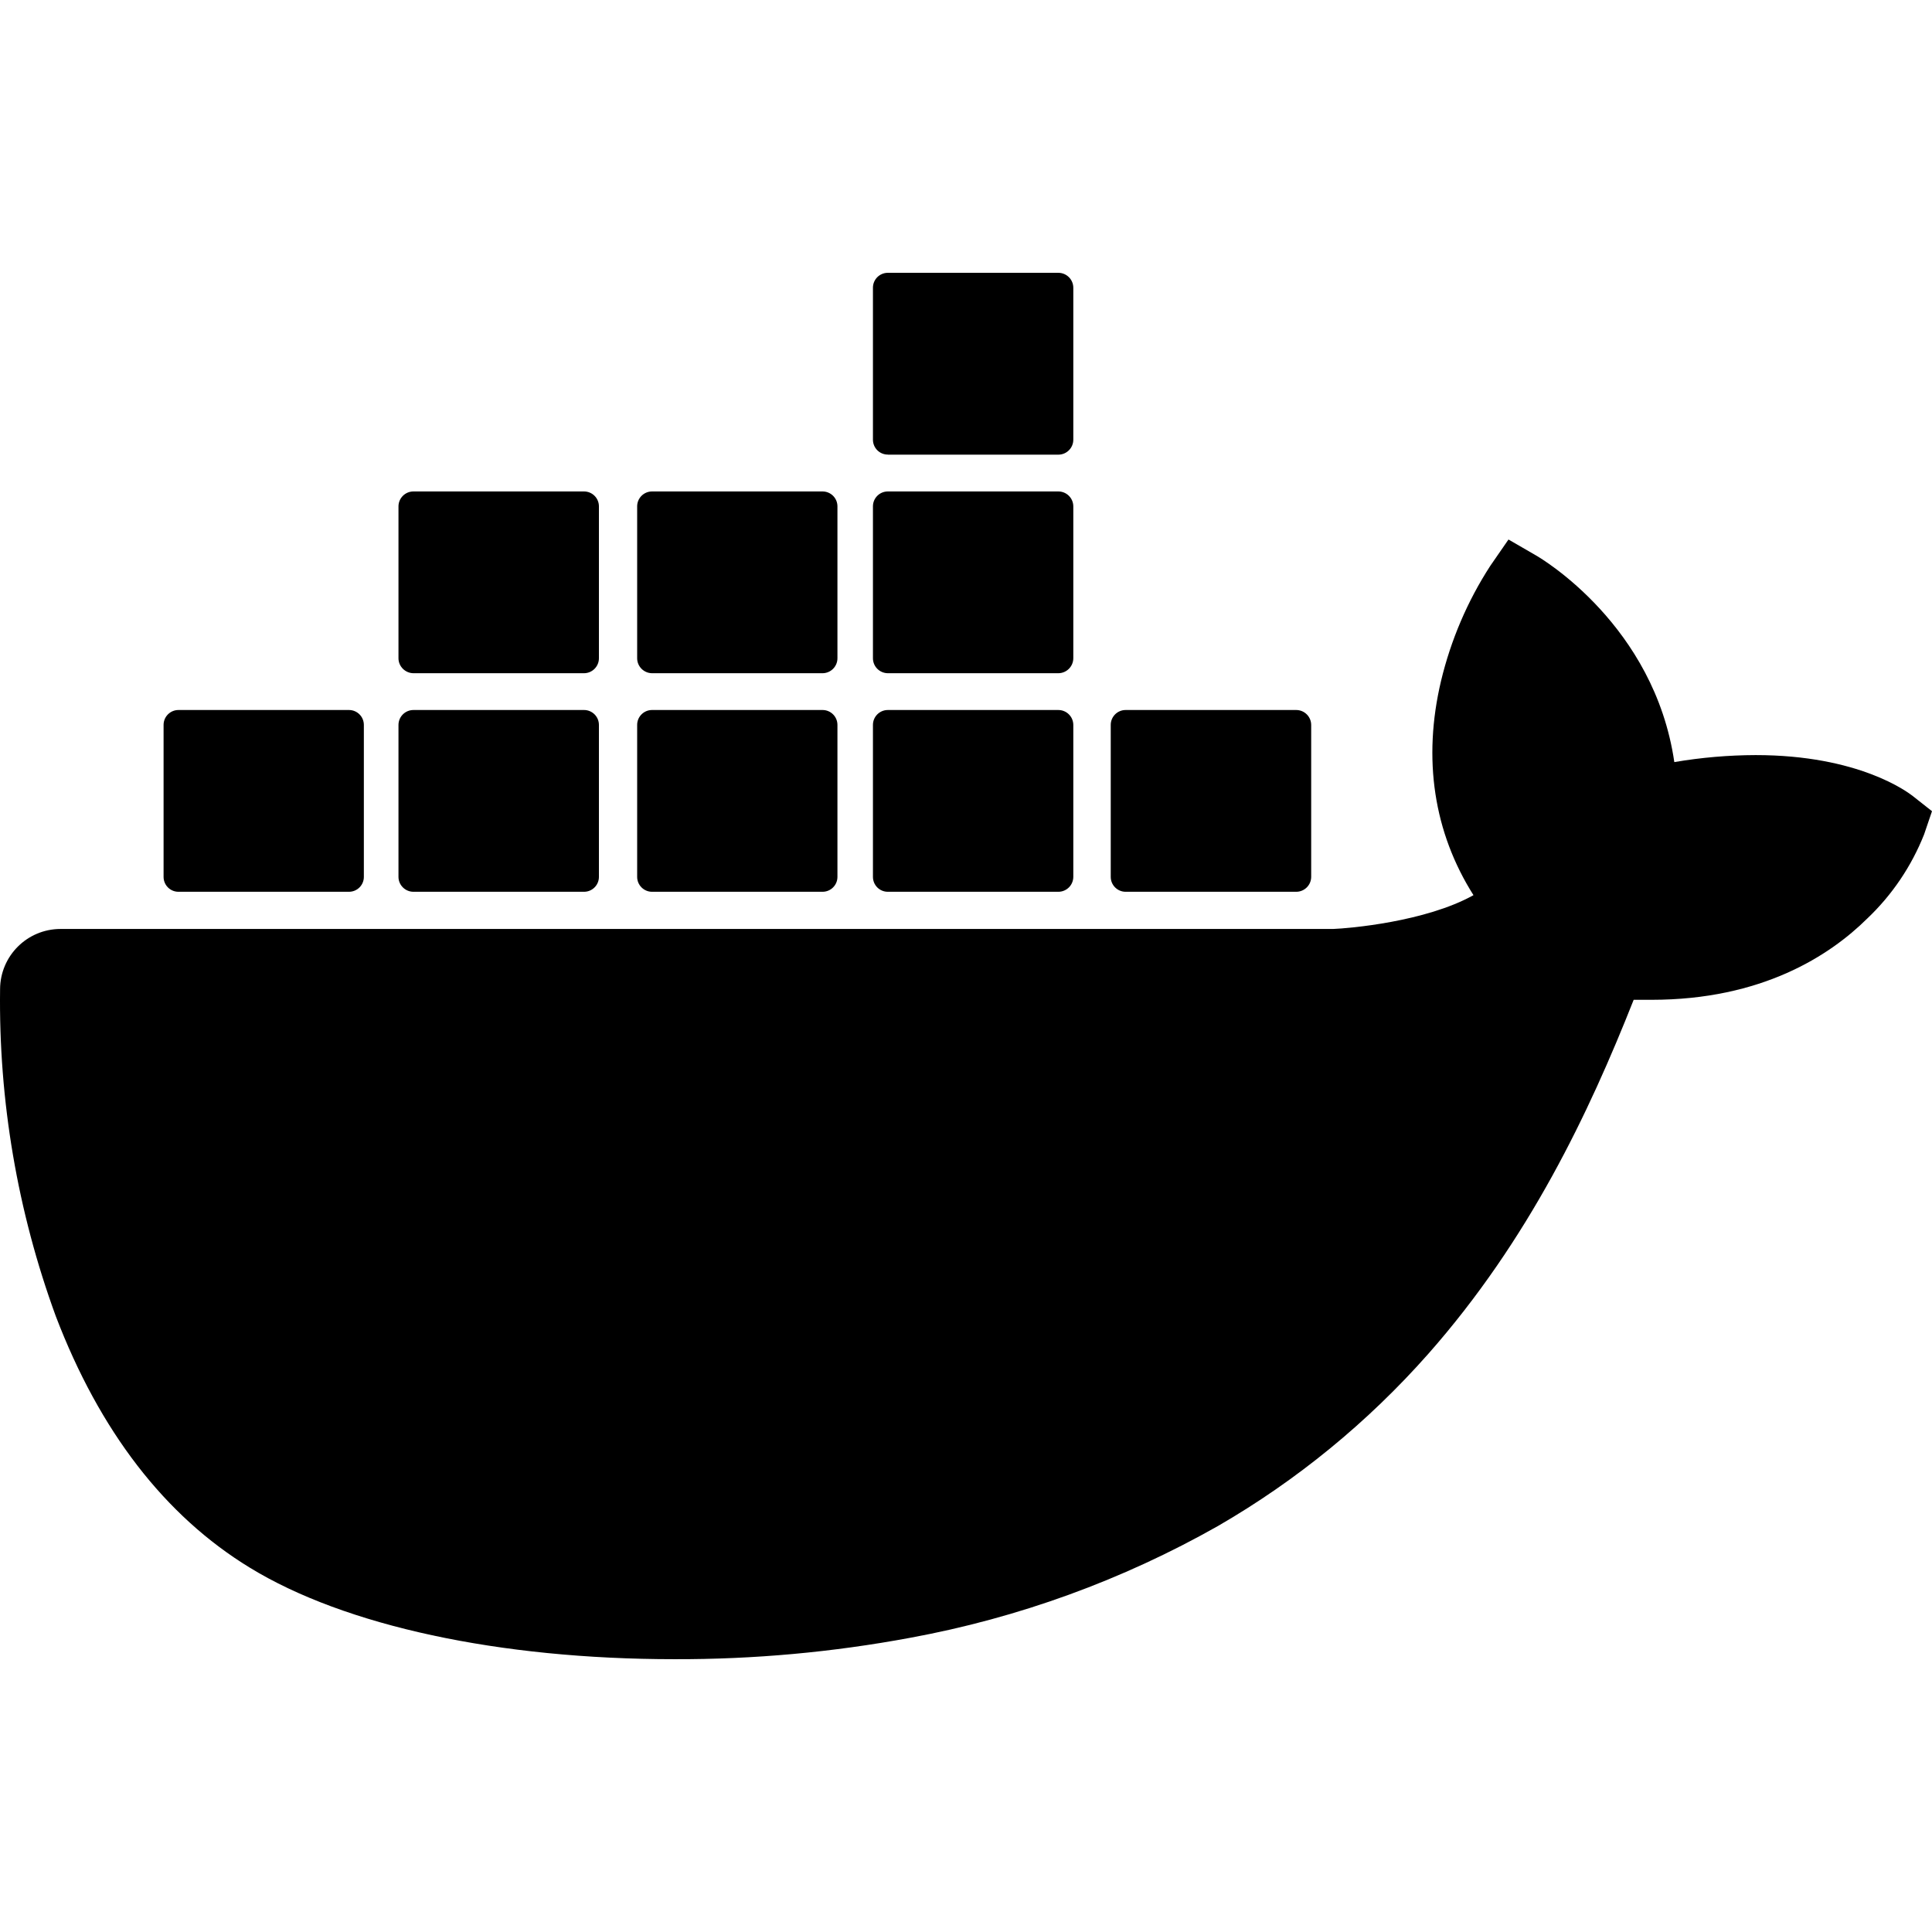
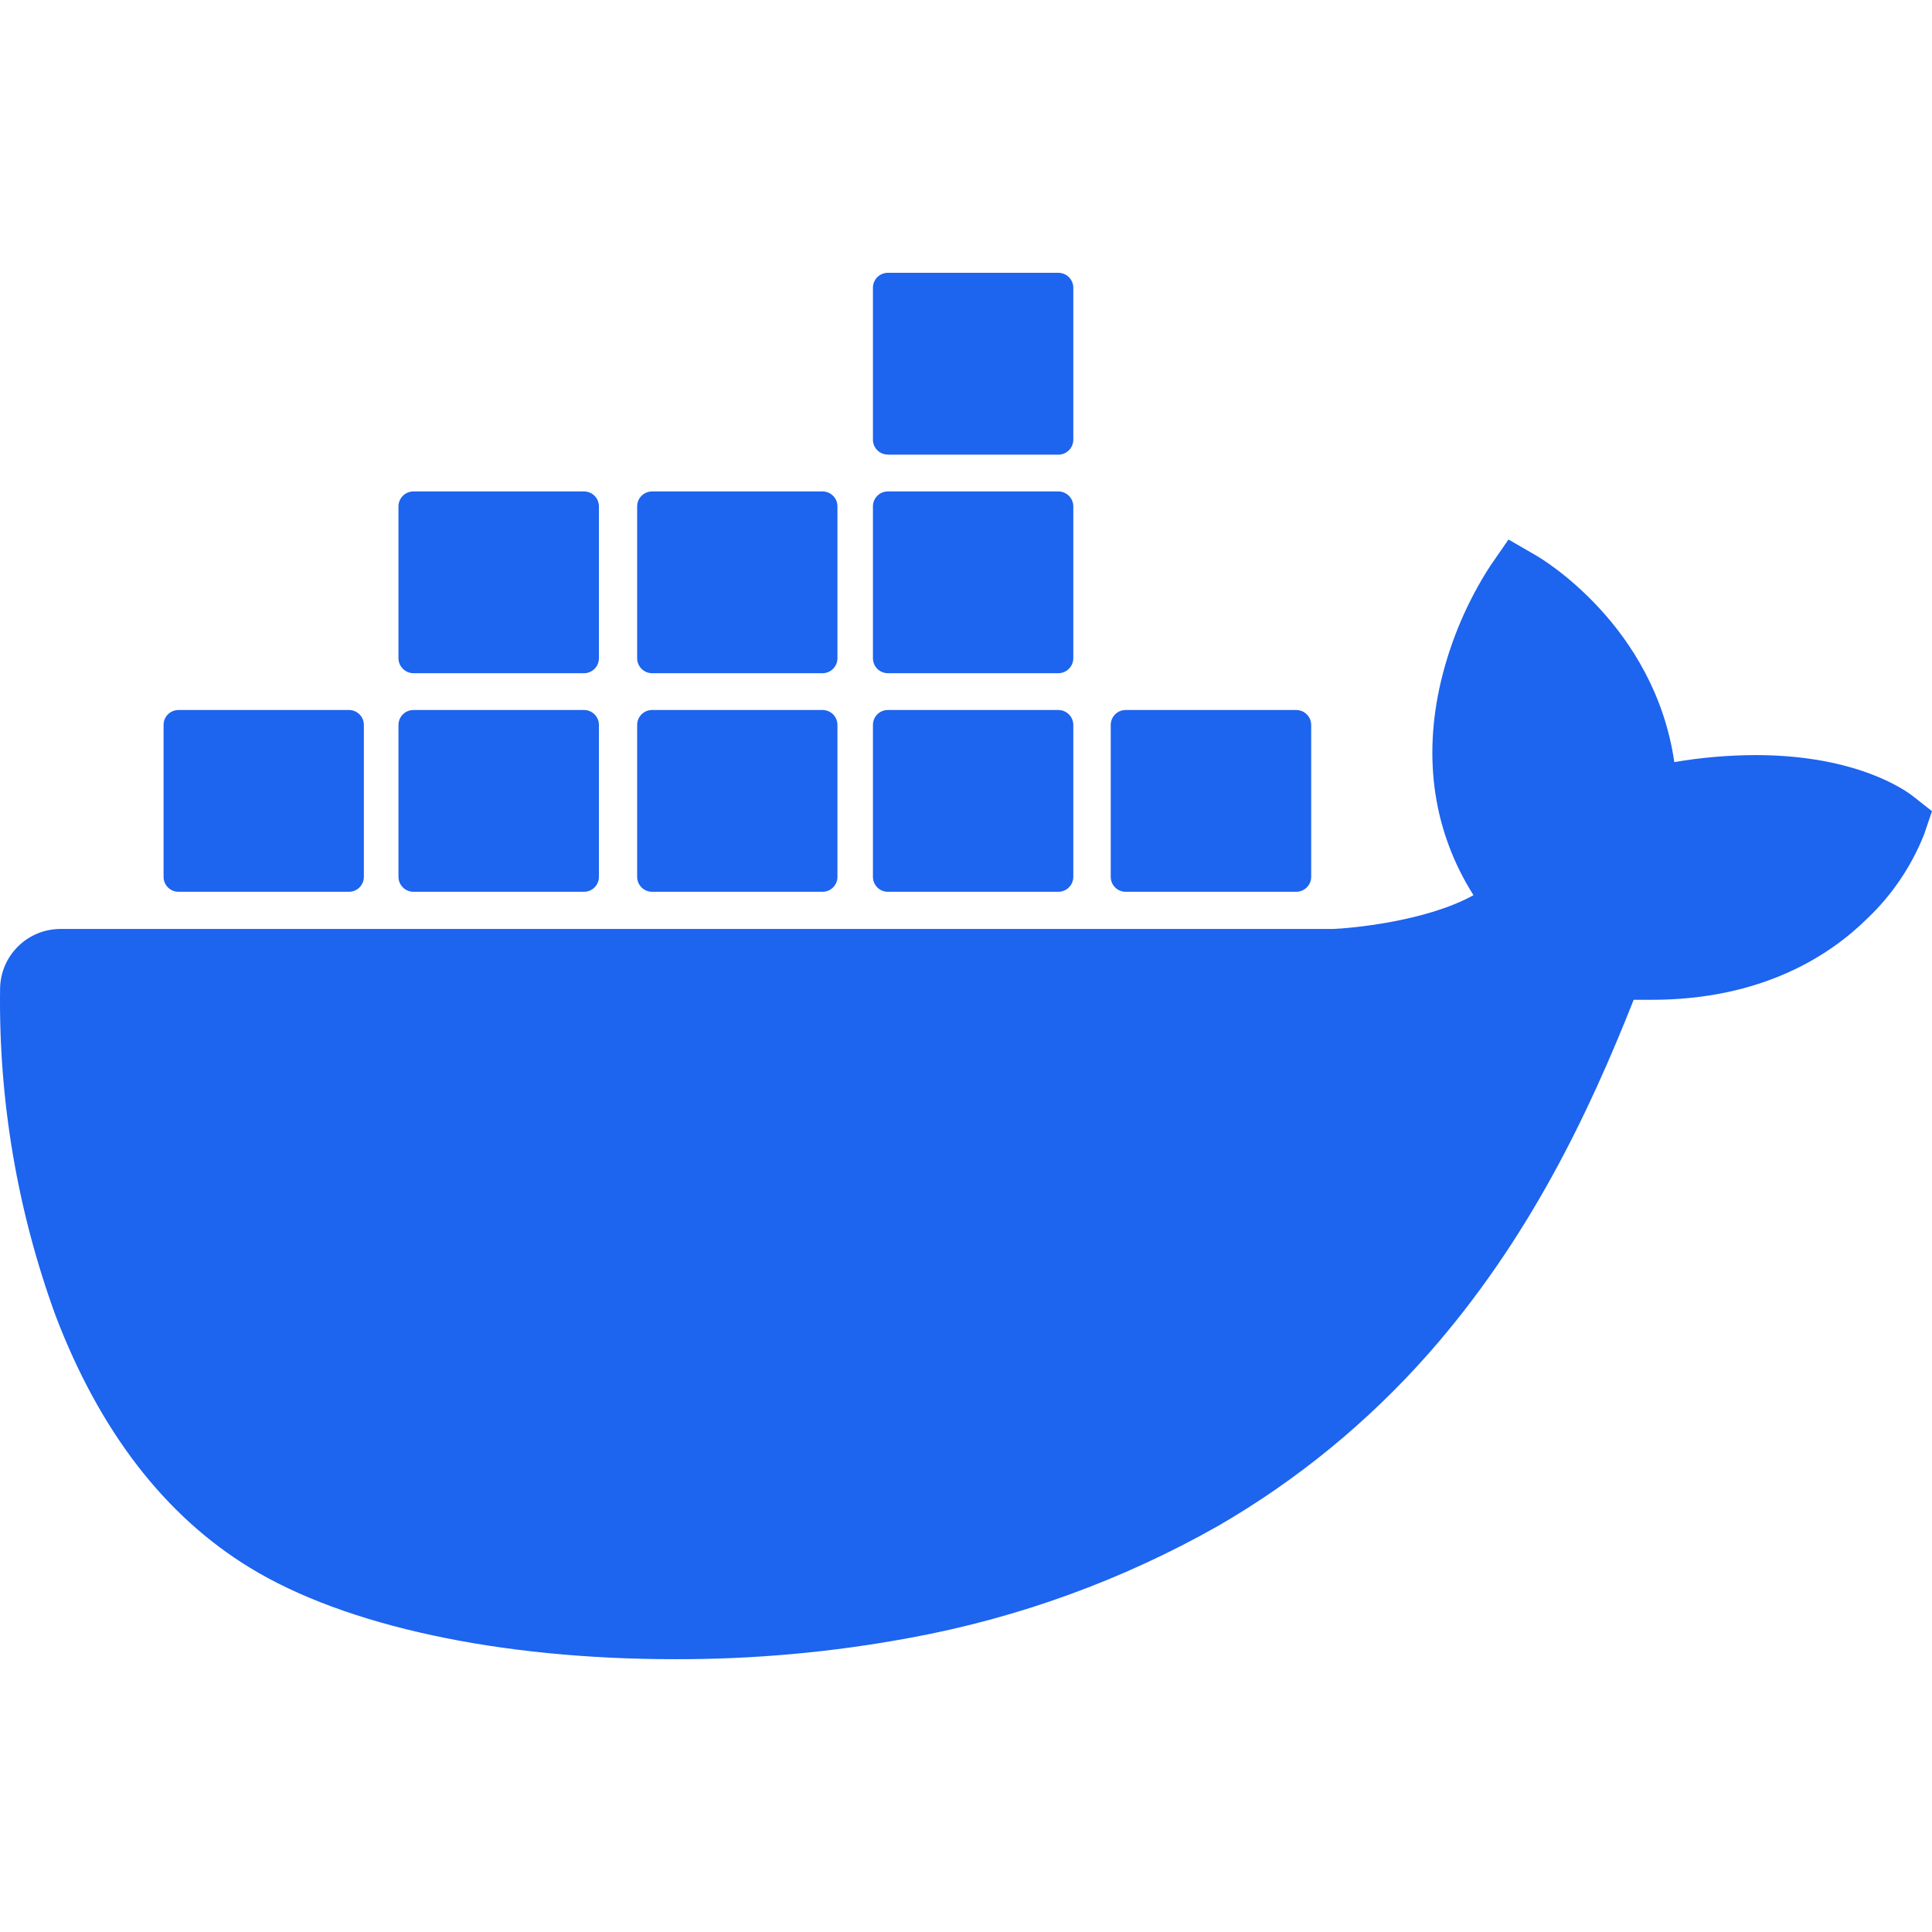
<svg xmlns="http://www.w3.org/2000/svg" role="img" viewBox="0 0 24 24">
-   <path d="M13.983 11.078h2.119a.186.186 0 00.186-.185V9.006a.186.186 0 00-.186-.186h-2.119a.185.185 0 00-.185.185v1.888c0 .102.083.185.185.185m-2.954-5.43h2.118a.186.186 0 00.186-.186V3.574a.186.186 0 00-.186-.185h-2.118a.185.185 0 00-.185.185v1.888c0 .102.082.185.185.185m0 2.716h2.118a.187.187 0 00.186-.186V6.29a.186.186 0 00-.186-.185h-2.118a.185.185 0 00-.185.185v1.887c0 .102.082.185.185.186m-2.93 0h2.12a.186.186 0 00.184-.186V6.29a.185.185 0 00-.185-.185H8.1a.185.185 0 00-.185.185v1.887c0 .102.083.185.185.186m-2.964 0h2.119a.186.186 0 00.185-.186V6.29a.185.185 0 00-.185-.185H5.136a.186.186 0 00-.186.185v1.887c0 .102.084.185.186.186m5.893 2.715h2.118a.186.186 0 00.186-.185V9.006a.186.186 0 00-.186-.186h-2.118a.185.185 0 00-.185.185v1.888c0 .102.082.185.185.185m-2.93 0h2.12a.185.185 0 00.184-.185V9.006a.185.185 0 00-.184-.186h-2.12a.185.185 0 00-.184.185v1.888c0 .102.083.185.185.185m-2.964 0h2.119a.185.185 0 00.185-.185V9.006a.185.185 0 00-.184-.186h-2.12a.186.186 0 00-.186.186v1.887c0 .102.084.185.186.185m-2.92 0h2.12a.185.185 0 00.184-.185V9.006a.185.185 0 00-.184-.186h-2.12a.185.185 0 00-.184.185v1.888c0 .102.082.185.185.185M23.763 9.89c-.065-.051-.672-.51-1.954-.51-.338.001-.676.03-1.01.087-.248-1.7-1.653-2.53-1.716-2.566l-.344-.199-.226.327c-.284.438-.49.922-.612 1.43-.23.97-.09 1.882.403 2.661-.595.332-1.55.413-1.744.42H.751a.751.751 0 00-.75.748 11.376 11.376 0 00.692 4.062c.545 1.428 1.355 2.48 2.41 3.124 1.18.723 3.1 1.137 5.275 1.137.983.003 1.963-.086 2.93-.266a12.248 12.248 0 003.823-1.389c.98-.567 1.86-1.288 2.61-2.136 1.252-1.418 1.998-2.997 2.553-4.4h.221c1.372 0 2.215-.549 2.68-1.009.309-.293.55-.65.707-1.046l.098-.288Z" />
+   <path fill="#1D64EE" d="M13.983 11.078h2.119a.186.186 0 00.186-.185V9.006a.186.186 0 00-.186-.186h-2.119a.185.185 0 00-.185.185v1.888c0 .102.083.185.185.185m-2.954-5.43h2.118a.186.186 0 00.186-.186V3.574a.186.186 0 00-.186-.185h-2.118a.185.185 0 00-.185.185v1.888c0 .102.082.185.185.185m0 2.716h2.118a.187.187 0 00.186-.186V6.29a.186.186 0 00-.186-.185h-2.118a.185.185 0 00-.185.185v1.887c0 .102.082.185.185.186m-2.93 0h2.12a.186.186 0 00.184-.186V6.29a.185.185 0 00-.185-.185H8.1a.185.185 0 00-.185.185v1.887c0 .102.083.185.185.186m-2.964 0h2.119a.186.186 0 00.185-.186V6.29a.185.185 0 00-.185-.185H5.136a.186.186 0 00-.186.185v1.887c0 .102.084.185.186.186m5.893 2.715h2.118a.186.186 0 00.186-.185V9.006a.186.186 0 00-.186-.186h-2.118a.185.185 0 00-.185.185v1.888c0 .102.082.185.185.185m-2.93 0h2.12a.185.185 0 00.184-.185V9.006a.185.185 0 00-.184-.186h-2.12a.185.185 0 00-.184.185v1.888c0 .102.083.185.185.185m-2.964 0h2.119a.185.185 0 00.185-.185V9.006a.185.185 0 00-.184-.186h-2.12a.186.186 0 00-.186.186v1.887c0 .102.084.185.186.185m-2.92 0h2.12a.185.185 0 00.184-.185V9.006a.185.185 0 00-.184-.186h-2.12a.185.185 0 00-.184.185v1.888c0 .102.082.185.185.185M23.763 9.89c-.065-.051-.672-.51-1.954-.51-.338.001-.676.03-1.01.087-.248-1.7-1.653-2.53-1.716-2.566l-.344-.199-.226.327c-.284.438-.49.922-.612 1.43-.23.97-.09 1.882.403 2.661-.595.332-1.55.413-1.744.42H.751a.751.751 0 00-.75.748 11.376 11.376 0 00.692 4.062c.545 1.428 1.355 2.48 2.41 3.124 1.18.723 3.1 1.137 5.275 1.137.983.003 1.963-.086 2.93-.266a12.248 12.248 0 003.823-1.389c.98-.567 1.86-1.288 2.61-2.136 1.252-1.418 1.998-2.997 2.553-4.4h.221c1.372 0 2.215-.549 2.68-1.009.309-.293.55-.65.707-1.046l.098-.288Z" />
</svg>
